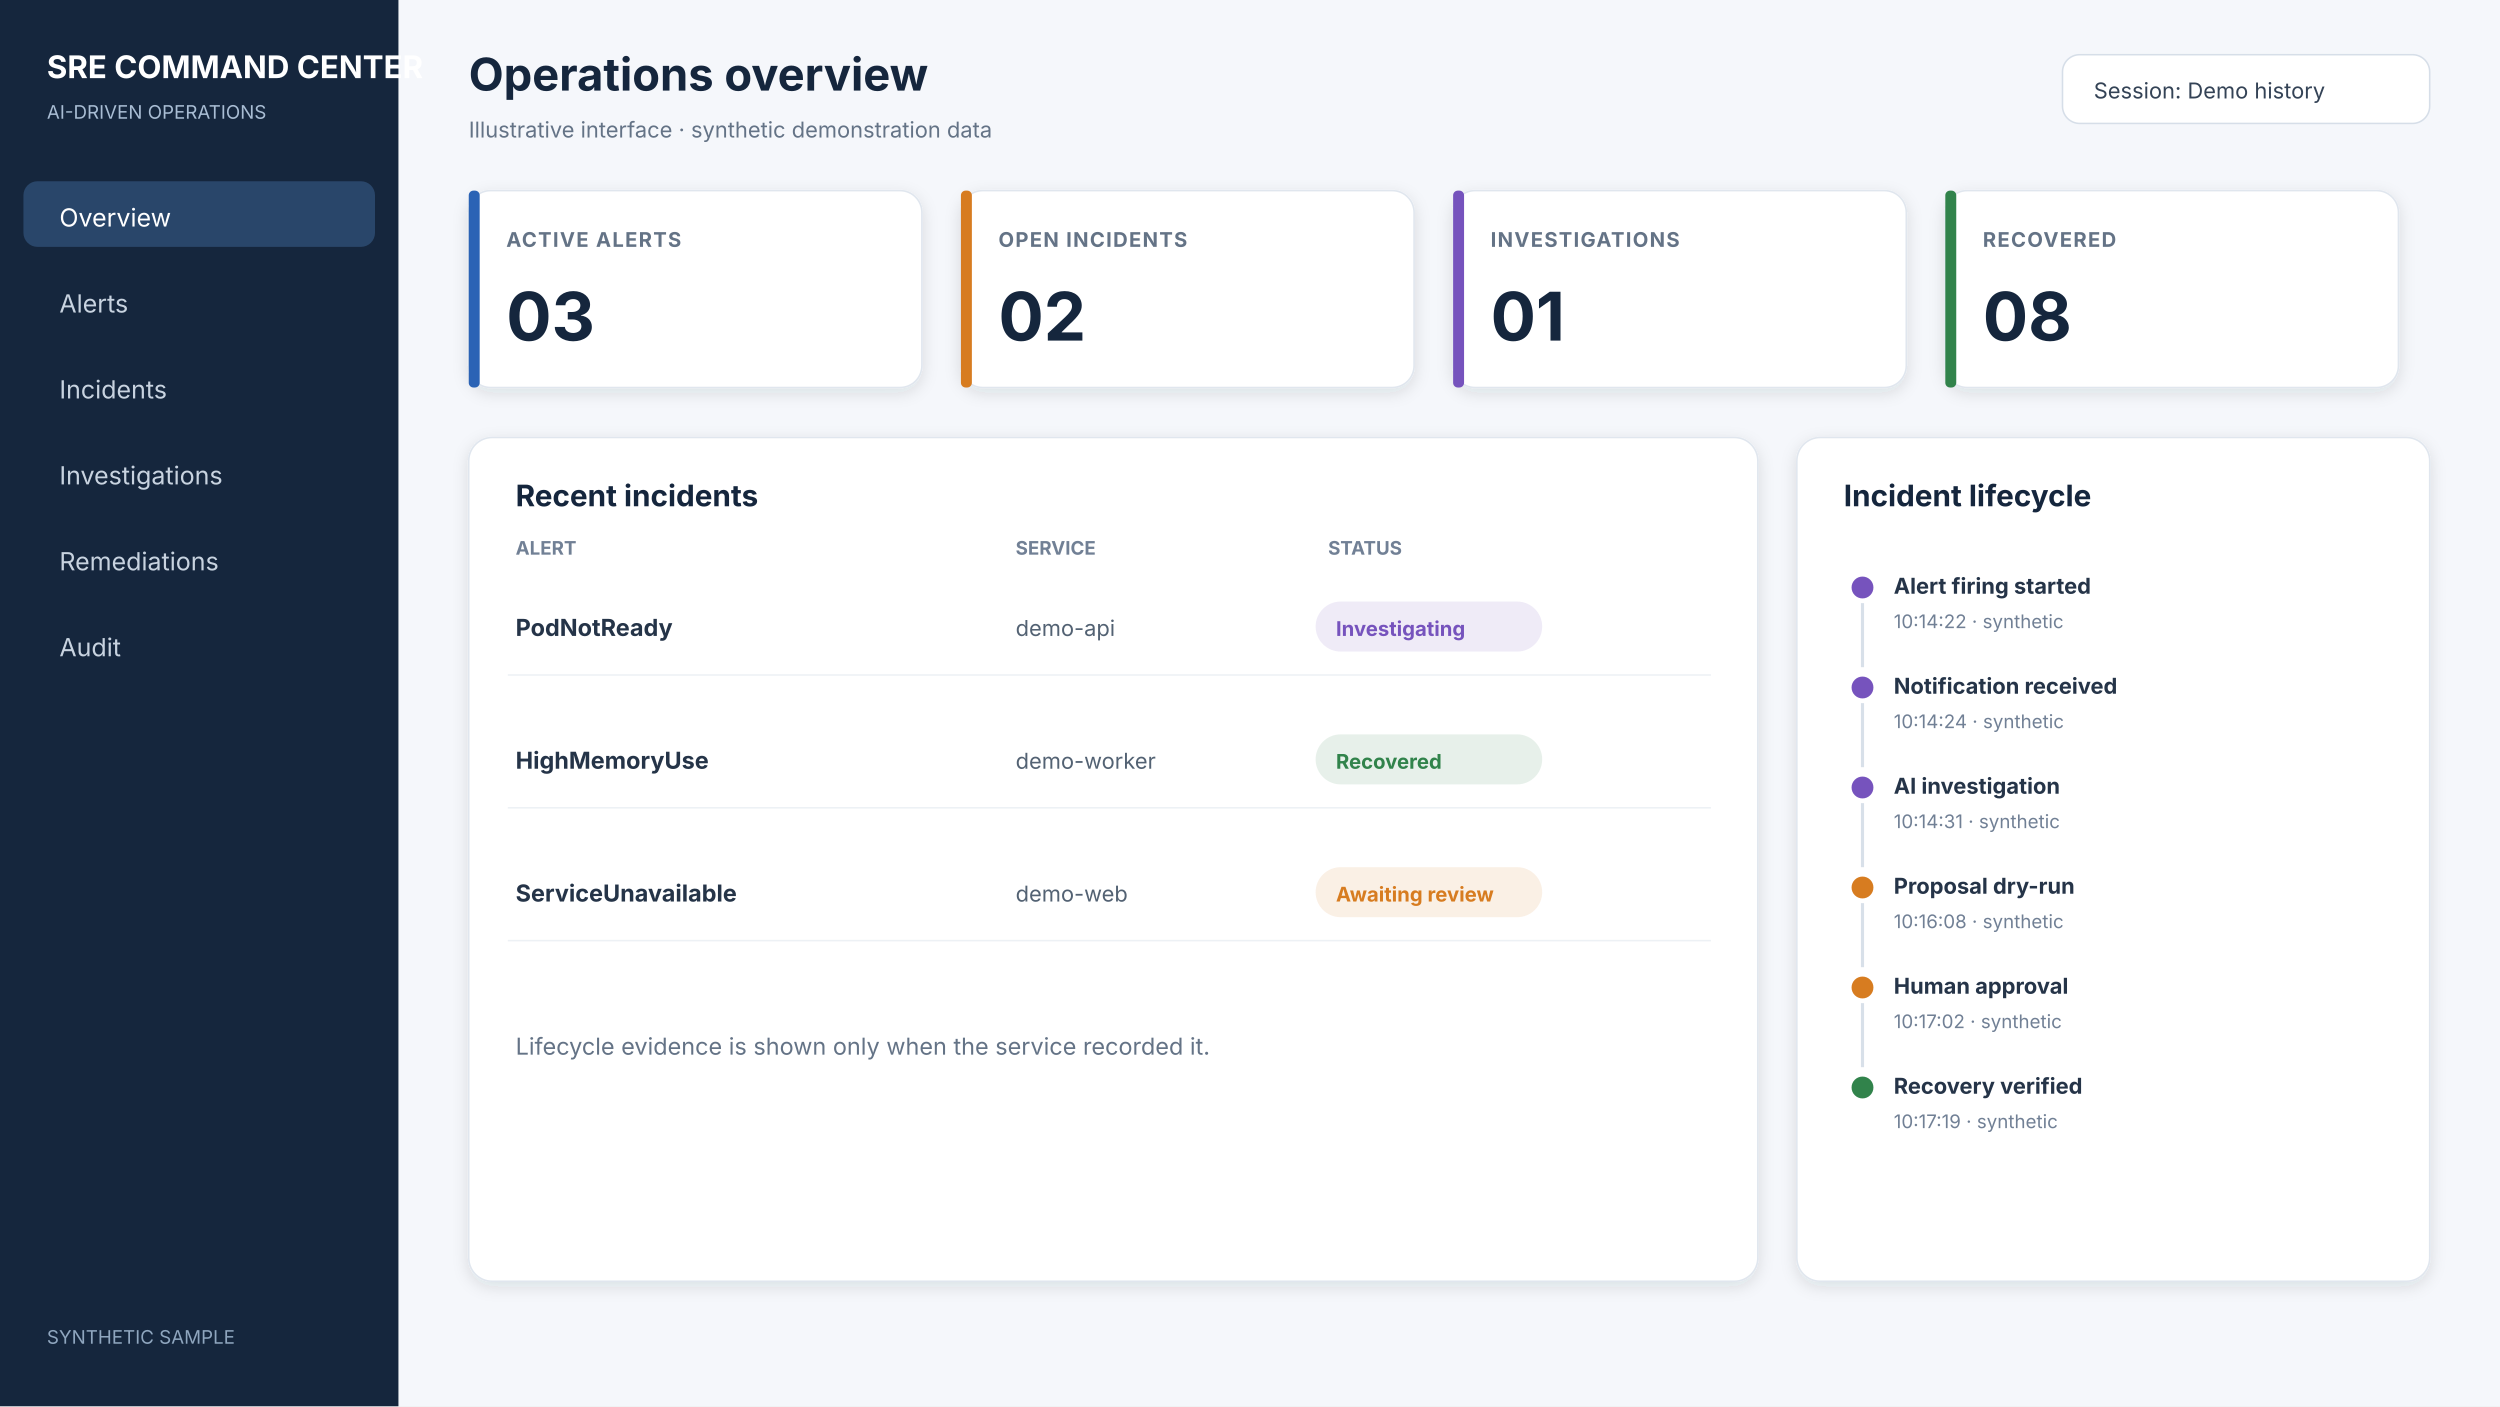
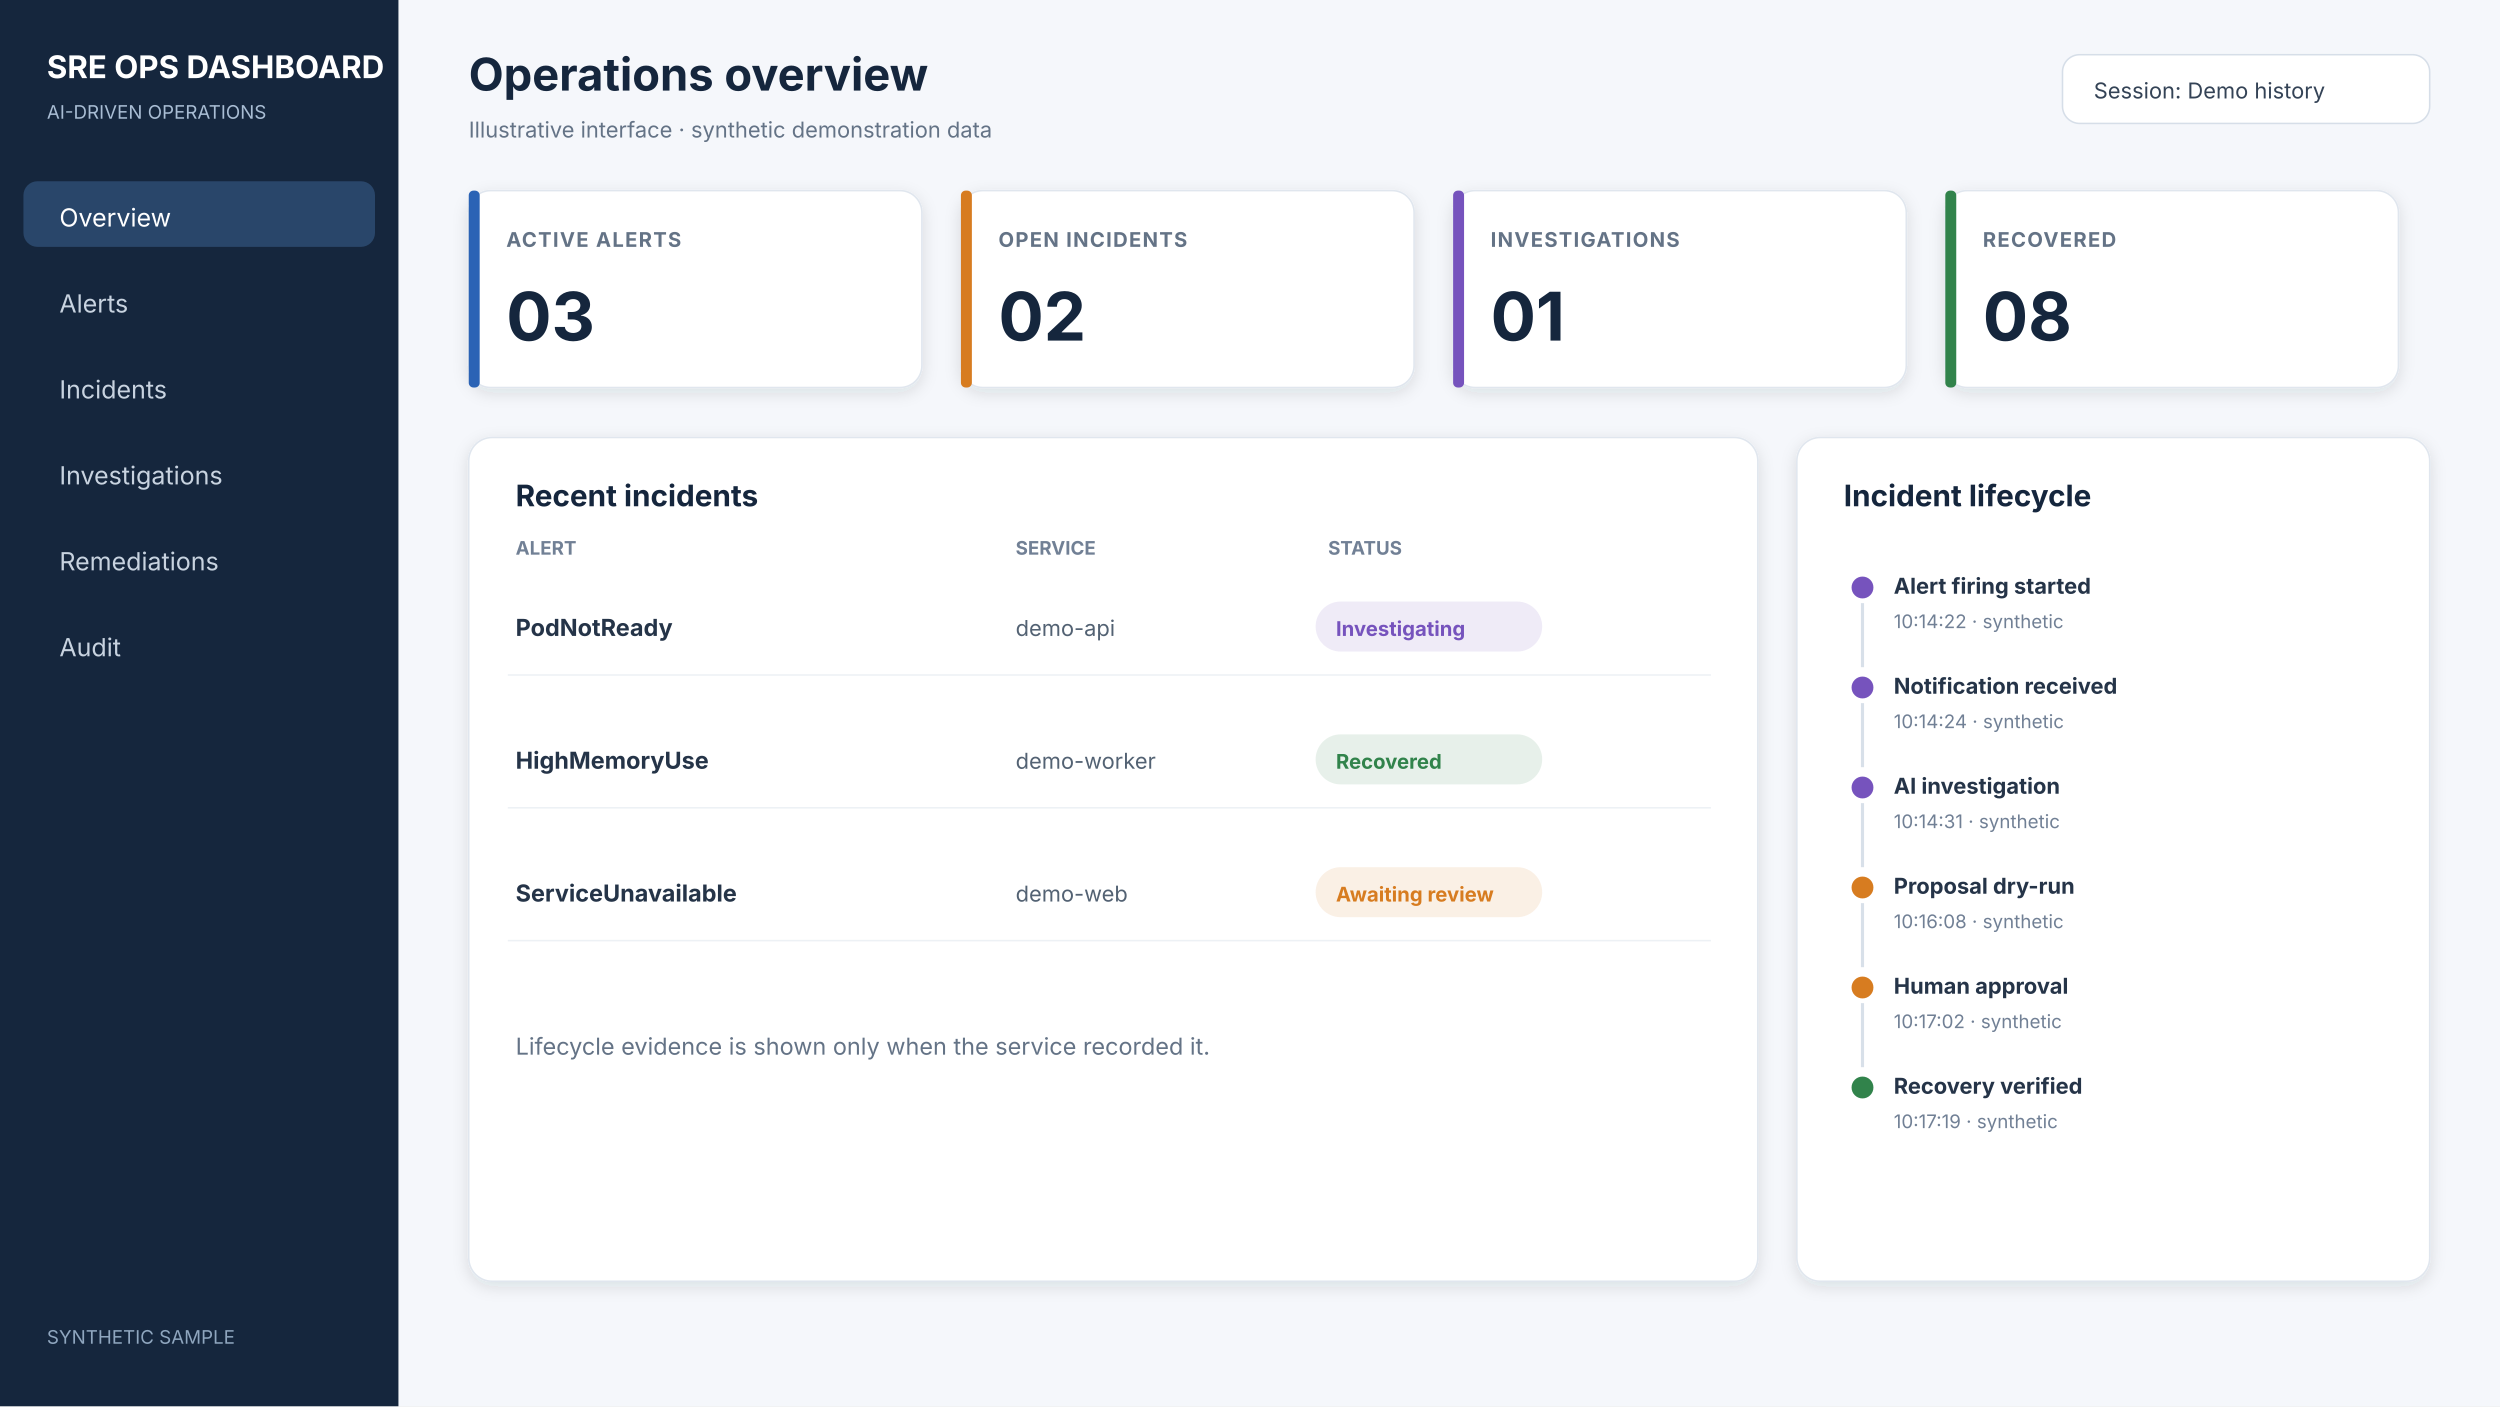
<svg xmlns="http://www.w3.org/2000/svg" width="1600" height="900" viewBox="0 0 1600 900" role="img" aria-labelledby="title desc">
  <defs>
    <filter id="shadow" x="-20%" y="-20%" width="140%" height="150%">
      <feDropShadow dx="0" dy="3" stdDeviation="5" flood-color="#1b2c42" flood-opacity=".12" />
    </filter>
  </defs>
  <rect width="1600" height="900" fill="#f5f7fb" />
  <rect width="255" height="900" fill="#15263d" />
-   <text x="30" y="50" font-family="Inter,Segoe UI,Arial" font-size="20" font-weight="750" fill="#fff">SRE COMMAND CENTER</text>
+   <text x="30" y="50" font-family="Inter,Segoe UI,Arial" font-size="20" font-weight="750" fill="#fff">SRE OPS DASHBOARD</text>
  <text x="30" y="76" font-family="Inter,Segoe UI,Arial" font-size="12" fill="#a9bdd4">AI-DRIVEN OPERATIONS</text>
  <rect x="15" y="116" width="225" height="42" rx="9" fill="#29466a" />
  <text x="38" y="145" font-family="Inter,Segoe UI,Arial" font-size="16" fill="#ffffff">Overview</text>
  <text x="38" y="200" font-family="Inter,Segoe UI,Arial" font-size="16" fill="#c8d3e0">Alerts</text>
  <text x="38" y="255" font-family="Inter,Segoe UI,Arial" font-size="16" fill="#c8d3e0">Incidents</text>
  <text x="38" y="310" font-family="Inter,Segoe UI,Arial" font-size="16" fill="#c8d3e0">Investigations</text>
  <text x="38" y="365" font-family="Inter,Segoe UI,Arial" font-size="16" fill="#c8d3e0">Remediations</text>
  <text x="38" y="420" font-family="Inter,Segoe UI,Arial" font-size="16" fill="#c8d3e0">Audit</text>
  <text x="300" y="58" font-family="Inter,Segoe UI,Arial" font-size="29" font-weight="750" fill="#15263d">Operations overview</text>
  <text x="300" y="88" font-family="Inter,Segoe UI,Arial" font-size="14" fill="#647386">Illustrative interface · synthetic demonstration data</text>
  <rect x="1320" y="35" width="235" height="44" rx="11" fill="#ffffff" stroke="#d6dee8" />
  <text x="1340" y="63" font-family="Inter,Segoe UI,Arial" font-size="14" fill="#344356">Session: Demo history</text>
  <g filter="url(#shadow)">
    <rect x="300" y="122" width="290" height="126" rx="14" fill="#fff" stroke="#e0e6ee" />
  </g>
  <rect x="300" y="122" width="7" height="126" rx="3" fill="#2b63b5" />
  <text x="324" y="158" font-family="Inter,Segoe UI,Arial" font-size="13" font-weight="700" letter-spacing=".8" fill="#647386">ACTIVE ALERTS</text>
  <text x="324" y="218" font-family="Inter,Segoe UI,Arial" font-size="43" font-weight="750" fill="#15263d">03</text>
  <g filter="url(#shadow)">
    <rect x="615" y="122" width="290" height="126" rx="14" fill="#fff" stroke="#e0e6ee" />
  </g>
  <rect x="615" y="122" width="7" height="126" rx="3" fill="#d77c20" />
  <text x="639" y="158" font-family="Inter,Segoe UI,Arial" font-size="13" font-weight="700" letter-spacing=".8" fill="#647386">OPEN INCIDENTS</text>
  <text x="639" y="218" font-family="Inter,Segoe UI,Arial" font-size="43" font-weight="750" fill="#15263d">02</text>
  <g filter="url(#shadow)">
    <rect x="930" y="122" width="290" height="126" rx="14" fill="#fff" stroke="#e0e6ee" />
  </g>
  <rect x="930" y="122" width="7" height="126" rx="3" fill="#7653bd" />
  <text x="954" y="158" font-family="Inter,Segoe UI,Arial" font-size="13" font-weight="700" letter-spacing=".8" fill="#647386">INVESTIGATIONS</text>
  <text x="954" y="218" font-family="Inter,Segoe UI,Arial" font-size="43" font-weight="750" fill="#15263d">01</text>
  <g filter="url(#shadow)">
    <rect x="1245" y="122" width="290" height="126" rx="14" fill="#fff" stroke="#e0e6ee" />
  </g>
  <rect x="1245" y="122" width="7" height="126" rx="3" fill="#31834b" />
  <text x="1269" y="158" font-family="Inter,Segoe UI,Arial" font-size="13" font-weight="700" letter-spacing=".8" fill="#647386">RECOVERED</text>
  <text x="1269" y="218" font-family="Inter,Segoe UI,Arial" font-size="43" font-weight="750" fill="#15263d">08</text>
  <g filter="url(#shadow)">
    <rect x="300" y="280" width="825" height="540" rx="15" fill="#fff" stroke="#e0e6ee" />
    <rect x="1150" y="280" width="405" height="540" rx="15" fill="#fff" stroke="#e0e6ee" />
  </g>
  <text x="330" y="324" font-family="Inter,Segoe UI,Arial" font-size="19" font-weight="730" fill="#15263d">Recent incidents</text>
  <text x="330" y="355" font-family="Inter,Segoe UI,Arial" font-size="12" font-weight="700" fill="#718095">ALERT</text>
  <text x="650" y="355" font-family="Inter,Segoe UI,Arial" font-size="12" font-weight="700" fill="#718095">SERVICE</text>
  <text x="850" y="355" font-family="Inter,Segoe UI,Arial" font-size="12" font-weight="700" fill="#718095">STATUS</text>
  <line x1="325" y1="432" x2="1095" y2="432" stroke="#edf1f5" />
  <text x="330" y="407" font-family="Inter,Segoe UI,Arial" font-size="15" font-weight="650" fill="#253448">PodNotReady</text>
  <text x="650" y="407" font-family="Inter,Segoe UI,Arial" font-size="14" fill="#536273">demo-api</text>
  <rect x="842" y="385" width="145" height="32" rx="16" fill="#7653bd" opacity=".12" />
  <text x="855" y="407" font-family="Inter,Segoe UI,Arial" font-size="13" font-weight="650" fill="#7653bd">Investigating</text>
  <line x1="325" y1="517" x2="1095" y2="517" stroke="#edf1f5" />
  <text x="330" y="492" font-family="Inter,Segoe UI,Arial" font-size="15" font-weight="650" fill="#253448">HighMemoryUse</text>
  <text x="650" y="492" font-family="Inter,Segoe UI,Arial" font-size="14" fill="#536273">demo-worker</text>
  <rect x="842" y="470" width="145" height="32" rx="16" fill="#31834b" opacity=".12" />
  <text x="855" y="492" font-family="Inter,Segoe UI,Arial" font-size="13" font-weight="650" fill="#31834b">Recovered</text>
  <line x1="325" y1="602" x2="1095" y2="602" stroke="#edf1f5" />
  <text x="330" y="577" font-family="Inter,Segoe UI,Arial" font-size="15" font-weight="650" fill="#253448">ServiceUnavailable</text>
  <text x="650" y="577" font-family="Inter,Segoe UI,Arial" font-size="14" fill="#536273">demo-web</text>
  <rect x="842" y="555" width="145" height="32" rx="16" fill="#d77c20" opacity=".12" />
  <text x="855" y="577" font-family="Inter,Segoe UI,Arial" font-size="13" font-weight="650" fill="#d77c20">Awaiting review</text>
  <text x="330" y="675" font-family="Inter,Segoe UI,Arial" font-size="15" fill="#647386">Lifecycle evidence is shown only when the service recorded it.</text>
  <text x="1180" y="324" font-family="Inter,Segoe UI,Arial" font-size="19" font-weight="730" fill="#15263d">Incident lifecycle</text>
  <circle cx="1192" cy="376" r="7" fill="#7653bd" />
  <line x1="1192" y1="386" x2="1192" y2="427" stroke="#d8e0e9" stroke-width="2" />
  <text x="1212" y="380" font-family="Inter,Segoe UI,Arial" font-size="14" font-weight="650" fill="#253448">Alert firing started</text>
  <text x="1212" y="402" font-family="Inter,Segoe UI,Arial" font-size="12" fill="#718095">10:14:22 · synthetic</text>
  <circle cx="1192" cy="440" r="7" fill="#7653bd" />
  <line x1="1192" y1="450" x2="1192" y2="491" stroke="#d8e0e9" stroke-width="2" />
  <text x="1212" y="444" font-family="Inter,Segoe UI,Arial" font-size="14" font-weight="650" fill="#253448">Notification received</text>
  <text x="1212" y="466" font-family="Inter,Segoe UI,Arial" font-size="12" fill="#718095">10:14:24 · synthetic</text>
  <circle cx="1192" cy="504" r="7" fill="#7653bd" />
  <line x1="1192" y1="514" x2="1192" y2="555" stroke="#d8e0e9" stroke-width="2" />
  <text x="1212" y="508" font-family="Inter,Segoe UI,Arial" font-size="14" font-weight="650" fill="#253448">AI investigation</text>
  <text x="1212" y="530" font-family="Inter,Segoe UI,Arial" font-size="12" fill="#718095">10:14:31 · synthetic</text>
  <circle cx="1192" cy="568" r="7" fill="#d77c20" />
  <line x1="1192" y1="578" x2="1192" y2="619" stroke="#d8e0e9" stroke-width="2" />
  <text x="1212" y="572" font-family="Inter,Segoe UI,Arial" font-size="14" font-weight="650" fill="#253448">Proposal dry-run</text>
  <text x="1212" y="594" font-family="Inter,Segoe UI,Arial" font-size="12" fill="#718095">10:16:08 · synthetic</text>
  <circle cx="1192" cy="632" r="7" fill="#d77c20" />
  <line x1="1192" y1="642" x2="1192" y2="683" stroke="#d8e0e9" stroke-width="2" />
  <text x="1212" y="636" font-family="Inter,Segoe UI,Arial" font-size="14" font-weight="650" fill="#253448">Human approval</text>
  <text x="1212" y="658" font-family="Inter,Segoe UI,Arial" font-size="12" fill="#718095">10:17:02 · synthetic</text>
  <circle cx="1192" cy="696" r="7" fill="#31834b" />
  <text x="1212" y="700" font-family="Inter,Segoe UI,Arial" font-size="14" font-weight="650" fill="#253448">Recovery verified</text>
  <text x="1212" y="722" font-family="Inter,Segoe UI,Arial" font-size="12" fill="#718095">10:17:19 · synthetic</text>
  <text x="30" y="860" font-family="Inter,Segoe UI,Arial" font-size="12" fill="#8fa6bf">SYNTHETIC SAMPLE</text>
</svg>
